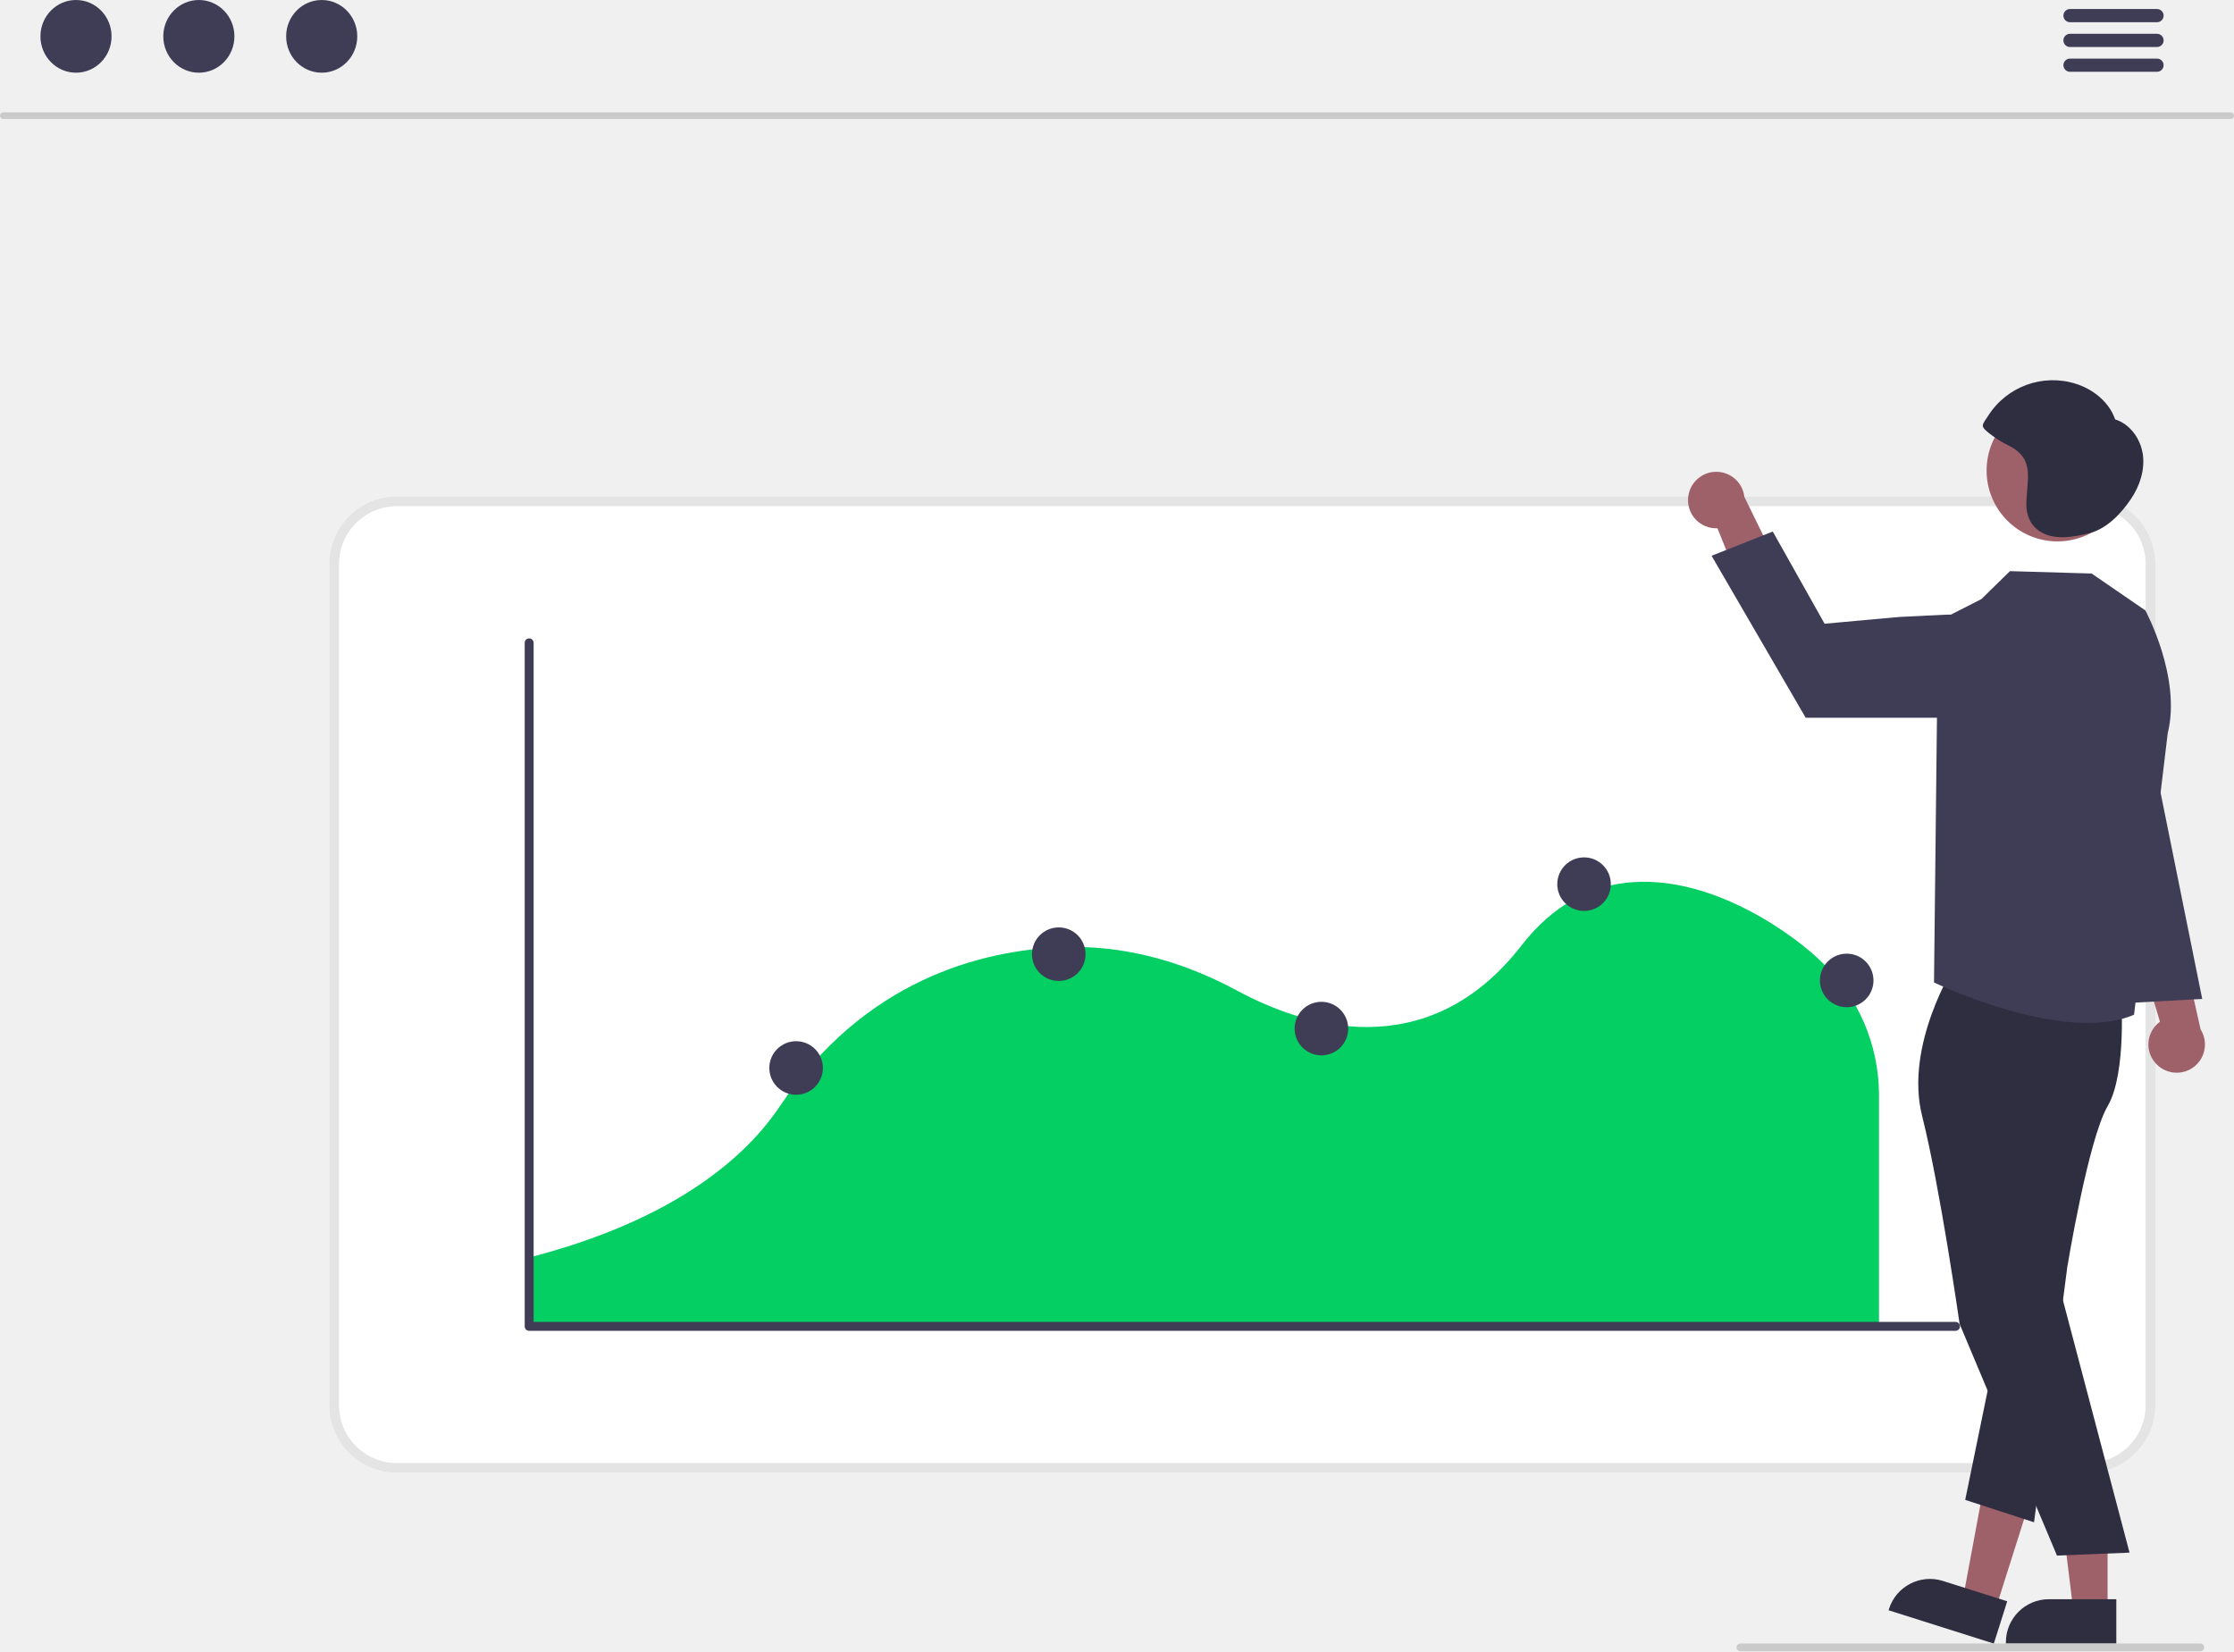
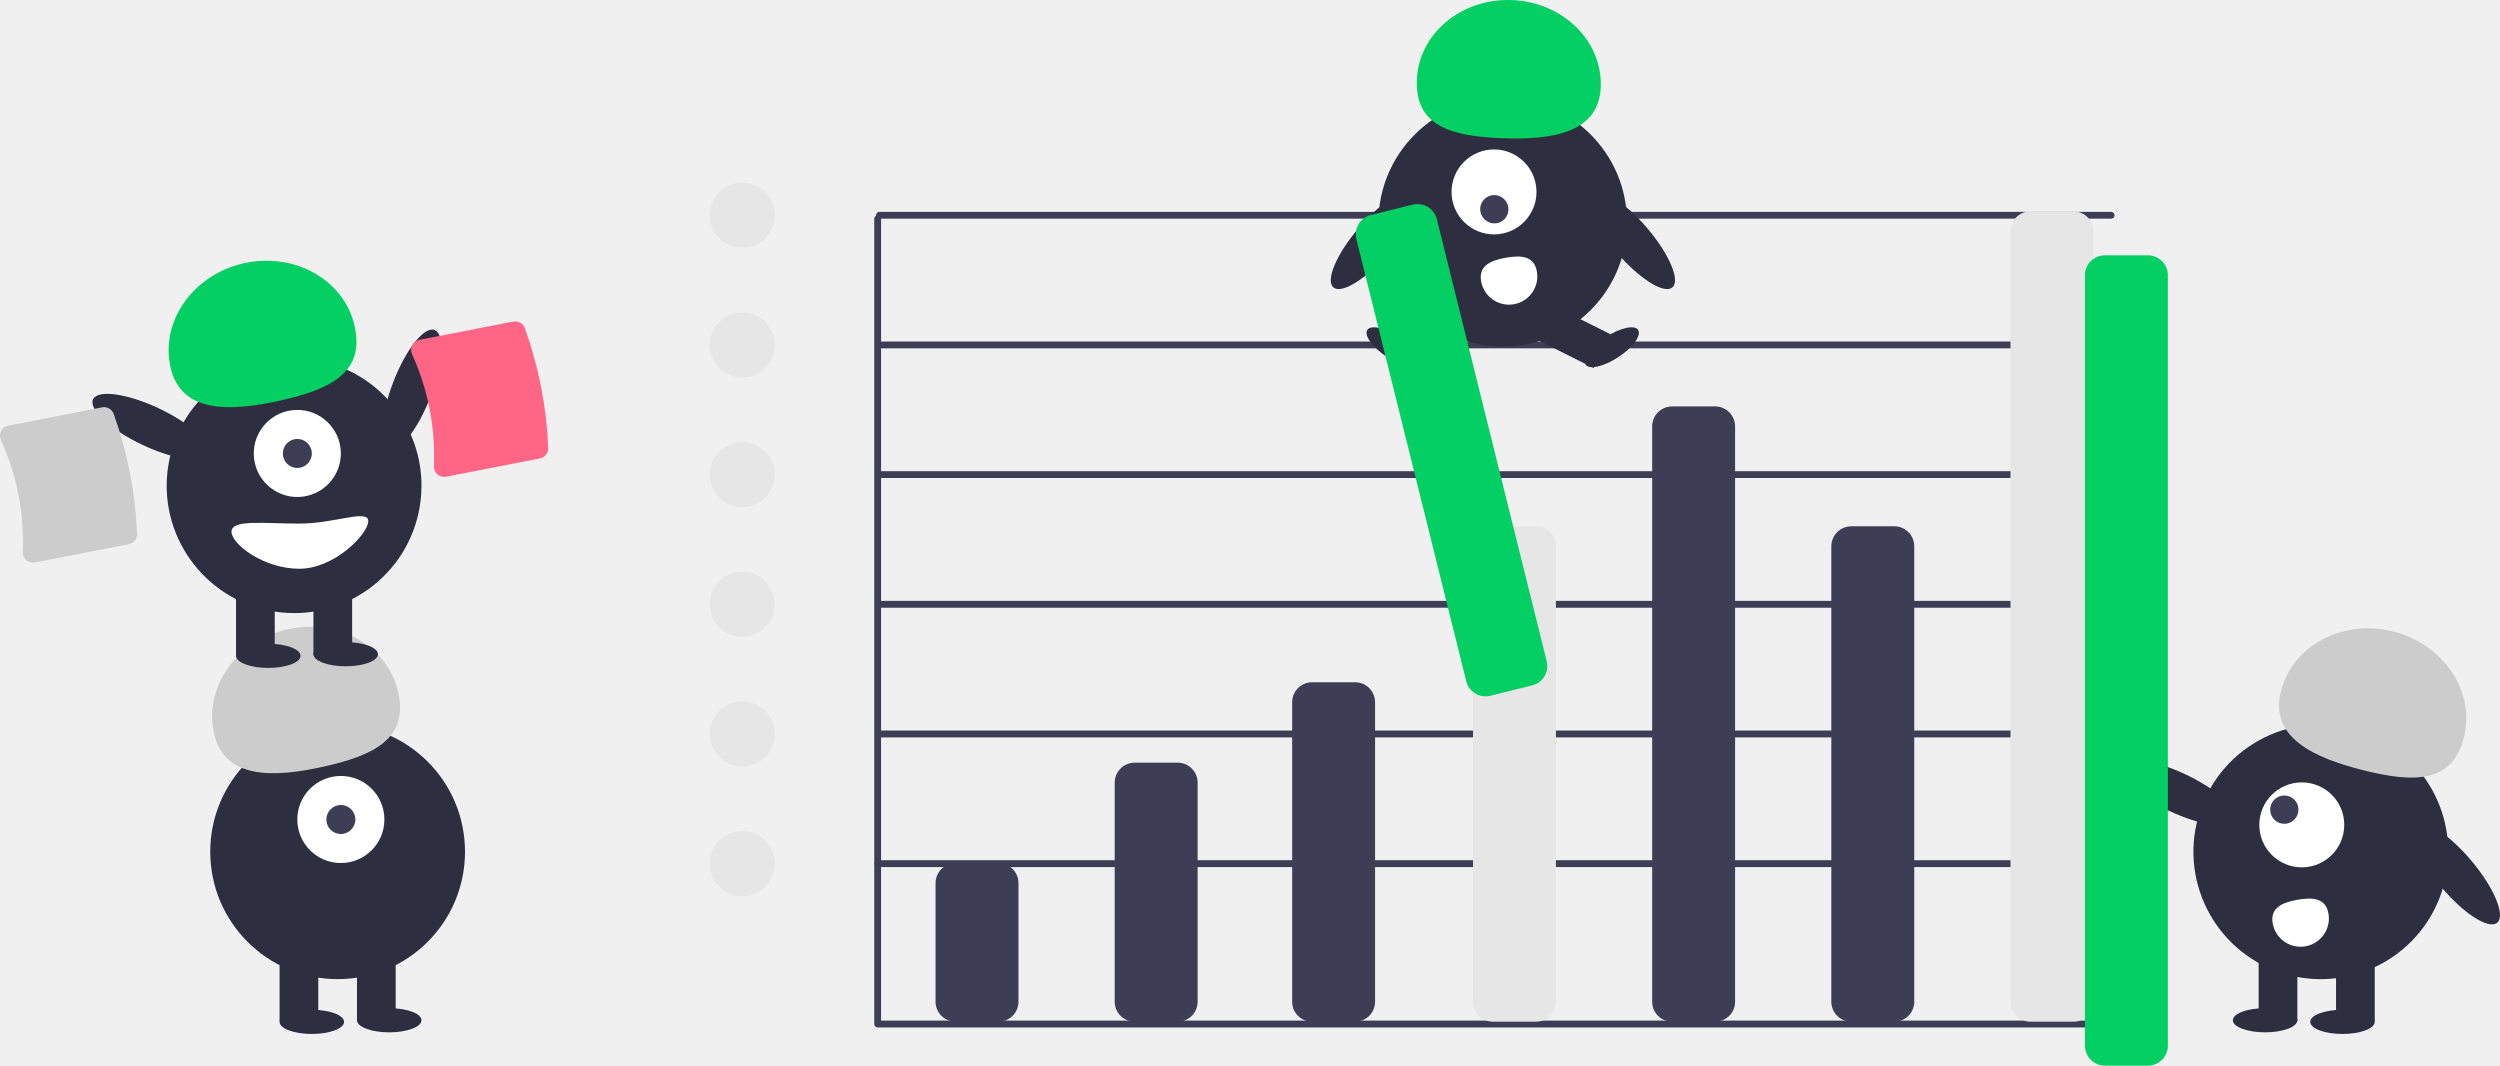
- <svg xmlns="http://www.w3.org/2000/svg" data-name="Layer 1" width="686.31" height="507.375" viewBox="0 0 686.31 507.375">
-   <path d="M839.552,703.688h-29.02c-.43-.78-.83-1.58-1.2-2.39-3.34-7.15-4.75-15.13-6.1-22.95l-2.19-12.7q10.5,7.635,20.99,15.26c2.28,1.66,4.61,3.39,6.8,5.26,4.61,3.91,8.59,8.43,10.15,14.17.08.32.16.64.22.96A19.466,19.466,0,0,1,839.552,703.688Z" transform="translate(-256.8451 -196.3123)" fill="#f0f0f0" />
-   <path d="M843.622,701.298a.775.775,0,0,1-.01.15,10.487,10.487,0,0,1-.54,2.24H830.041a16.312,16.312,0,0,1-1.04-2.39,17.499,17.499,0,0,1-.85-3.39,35.218,35.218,0,0,1,.68-11.74c.25-1.25.52-2.51.79-3.75l1.54-7.08,7.71,12.39C841.452,691.878,844.132,696.448,843.622,701.298Z" transform="translate(-256.8451 -196.3123)" fill="#f0f0f0" />
-   <path d="M942.162,232.865H257.838a1.016,1.016,0,0,1,0-2.031H942.162a1.016,1.016,0,0,1,0,2.031Z" transform="translate(-256.8451 -196.3123)" fill="#cacaca" />
-   <ellipse cx="23.348" cy="11.169" rx="10.925" ry="11.169" fill="#3f3d56" />
-   <ellipse cx="61.09" cy="11.169" rx="10.925" ry="11.169" fill="#3f3d56" />
-   <ellipse cx="98.832" cy="11.169" rx="10.925" ry="11.169" fill="#3f3d56" />
-   <path d="M919.548,203.144H892.732a2.031,2.031,0,0,1,0-4.061H919.548a2.031,2.031,0,0,1,0,4.061Z" transform="translate(-256.8451 -196.3123)" fill="#3f3d56" />
-   <path d="M919.548,210.759H892.732a2.031,2.031,0,0,1,0-4.061H919.548a2.031,2.031,0,0,1,0,4.061Z" transform="translate(-256.8451 -196.3123)" fill="#3f3d56" />
-   <path d="M919.548,218.374H892.732a2.031,2.031,0,0,1,0-4.061H919.548a2.031,2.031,0,0,1,0,4.061Z" transform="translate(-256.8451 -196.3123)" fill="#3f3d56" />
-   <path d="M841.266,578.288H321.677a20.729,20.729,0,0,1-20.706-20.706V298.993a20.729,20.729,0,0,1,20.706-20.706H841.266a20.729,20.729,0,0,1,20.706,20.706V557.582A20.729,20.729,0,0,1,841.266,578.288Z" transform="translate(-256.8451 -196.3123)" fill="#f0f0f0" />
-   <path d="M898.3,648.842H378.712a20.729,20.729,0,0,1-20.706-20.706V369.547a20.729,20.729,0,0,1,20.706-20.706H898.3a20.729,20.729,0,0,1,20.706,20.706V628.136A20.729,20.729,0,0,1,898.3,648.842Z" transform="translate(-256.8451 -196.3123)" fill="#fff" />
-   <path d="M898.3,648.842H378.712a20.729,20.729,0,0,1-20.706-20.706V369.547a20.729,20.729,0,0,1,20.706-20.706H898.3a20.729,20.729,0,0,1,20.706,20.706V628.136A20.729,20.729,0,0,1,898.3,648.842Zm-519.588-297a17.726,17.726,0,0,0-17.706,17.706V628.136a17.726,17.726,0,0,0,17.706,17.706H898.3a17.726,17.726,0,0,0,17.706-17.706V369.547a17.726,17.726,0,0,0-17.706-17.706Z" transform="translate(-256.8451 -196.3123)" fill="#e4e4e4" />
-   <path d="M418.612,603.569H834.093V532.357a56.386,56.386,0,0,0-17.295-40.164l-.113-.11c-7.421-7.446-32.221-26.343-57.88-24.74-13.554.844-25.159,7.376-34.491,19.416-29.047,37.49-67.202,24.835-87.361,13.955-17.766-9.59-35.909-14.092-53.93-13.375-25.238.987-60.761,10.284-86.668,48.975-9.895,14.765-31.413,34.808-77.743,46.587Z" transform="translate(-256.8451 -196.3123)" fill="#04cf63" style="isolation:isolate" />
-   <path d="M857.6,605.225H419.412a1.371,1.371,0,0,1-1.371-1.371V393.83a1.371,1.371,0,0,1,2.743,0V602.482H857.6a1.371,1.371,0,1,1,0,2.743Z" transform="translate(-256.8451 -196.3123)" fill="#3f3d56" />
-   <circle cx="325.261" cy="293.183" r="8.228" fill="#3f3d56" />
-   <circle cx="486.639" cy="271.666" r="8.228" fill="#3f3d56" />
-   <circle cx="405.95" cy="316.045" r="8.228" fill="#3f3d56" />
-   <circle cx="244.573" cy="328.148" r="8.228" fill="#3f3d56" />
-   <circle cx="567.327" cy="301.252" r="8.228" fill="#3f3d56" />
-   <path d="M919.492,523.445a8.629,8.629,0,0,1,.921-13.199L911.542,480.894l15.271,4.549,6.083,27.176a8.675,8.675,0,0,1-13.404,10.826Z" transform="translate(-256.8451 -196.3123)" fill="#9e616a" />
-   <path d="M775.498,348.9a8.629,8.629,0,0,0,8.97,9.726l11.426,28.455,9.076-13.097-12.242-25.014a8.675,8.675,0,0,0-17.23-.071Z" transform="translate(-256.8451 -196.3123)" fill="#9e616a" />
-   <polygon points="647.472 494.812 636.952 494.812 631.948 454.235 647.474 454.236 647.472 494.812" fill="#9e616a" />
-   <path d="M907,701.322l-33.921-.001v-.429A13.204,13.204,0,0,1,886.282,687.689h.001l20.718.001Z" transform="translate(-256.8451 -196.3123)" fill="#2f2e41" />
-   <polygon points="613.047 494.478 603.018 491.303 610.493 451.107 625.295 455.794 613.047 494.478" fill="#9e616a" />
-   <path d="M869.373,701.322l-32.339-10.238.129-.409a13.204,13.204,0,0,1,16.572-8.602l.001 0,19.751,6.253Z" transform="translate(-256.8451 -196.3123)" fill="#2f2e41" />
-   <path d="M857.433,492.808s-15.609,24.509-10.093,46.383,11.522,63.92,11.522,63.92l29.906,71.172,22.293-.909L888.922,589.46l.875-56.106s15.387-26.814,12.391-35.162S857.433,492.808,857.433,492.808Z" transform="translate(-256.8451 -196.3123)" fill="#2f2e41" />
-   <path d="M908.426,501.571s1.92,24.313-4.086,34.61-12.406,49.488-12.406,49.488l-10.209,78.382-21.147-6.882,18.032-87.818,14.173-69.079Z" transform="translate(-256.8451 -196.3123)" fill="#2f2e41" />
-   <path d="M915.924,383.872l-16.499-11.341-25.108-.729-8.744,8.572-13.343,6.814-1.236,111.004s39.957,19.152,61.453,9.907l10.341-86.472C927.079,404.466,915.924,383.872,915.924,383.872Z" transform="translate(-256.8451 -196.3123)" fill="#3f3d56" />
-   <path d="M855.582,416.852H811.573l-28.914-49.77,18.801-7.447,15.922,28.323,23.046-2.086,14.389-.696a15.847,15.847,0,0,1,16.494,17.759h0A15.866,15.866,0,0,1,855.582,416.852Z" transform="translate(-256.8451 -196.3123)" fill="#3f3d56" />
-   <circle cx="632.073" cy="144.579" r="21.769" fill="#9e616a" />
-   <path d="M915.149,335.939c-.668-4.779-3.905-9.317-8.509-10.765-1.829-5.31-6.672-9.22-12.024-10.924a23.487,23.487,0,0,0-27.001,9.848c-.41.644-1.669,2.226-1.634,2.994.045.976,1.538,1.984,2.288,2.599a33.539,33.539,0,0,0,5.981,3.692c7.828,4.058,5.222,10.436,5.116,17.664-.052,3.512,1.121,6.511,4.116,8.517,4.322,2.895,10.508,1.743,15.211.581,5.336-1.319,9.773-6.007,12.816-10.527C914.205,345.615,915.818,340.718,915.149,335.939Z" transform="translate(-256.8451 -196.3123)" fill="#2f2e41" />
-   <polygon points="658.087 215.476 676.547 306.933 649.333 308.422 658.087 215.476" fill="#3f3d56" />
-   <path d="M933.992,702.488a1.195,1.195,0,0,1-1.19,1.2H791.502a1.195,1.195,0,0,1,0-2.39H932.802A1.193,1.193,0,0,1,933.992,702.488Z" transform="translate(-256.8451 -196.3123)" fill="#cacaca" />
+ <svg xmlns="http://www.w3.org/2000/svg" data-name="Layer 1" width="845.197" height="360.271" viewBox="0 0 845.197 360.271">
+   <path d="M890.595,617.218H474.118a1.154,1.154,0,0,1-1.154-1.154V343.797a1.154,1.154,0,0,1,2.307,0V614.911H890.595a1.154,1.154,0,0,1,0,2.307Z" transform="translate(-177.4015 -269.8646)" fill="#3f3d56" />
+   <path d="M890.595,562.995H474.118a1.154,1.154,0,0,1,0-2.307H890.595a1.154,1.154,0,0,1,0,2.307Z" transform="translate(-177.4015 -269.8646)" fill="#3f3d56" />
+   <path d="M891.172,519.156H474.695a1.154,1.154,0,0,1,0-2.307H891.172a1.154,1.154,0,0,1,0,2.307Z" transform="translate(-177.4015 -269.8646)" fill="#3f3d56" />
+   <path d="M891.172,475.316H474.695a1.154,1.154,0,0,1,0-2.307H891.172a1.154,1.154,0,0,1,0,2.307Z" transform="translate(-177.4015 -269.8646)" fill="#3f3d56" />
+   <path d="M891.172,431.476H474.695a1.154,1.154,0,0,1,0-2.307H891.172a1.154,1.154,0,0,1,0,2.307Z" transform="translate(-177.4015 -269.8646)" fill="#3f3d56" />
+   <path d="M891.172,387.637H474.695a1.154,1.154,0,0,1,0-2.307H891.172a1.154,1.154,0,0,1,0,2.307Z" transform="translate(-177.4015 -269.8646)" fill="#3f3d56" />
+   <path d="M891.172,343.797H474.695a1.154,1.154,0,0,1,0-2.307H891.172a1.154,1.154,0,0,1,0,2.307Z" transform="translate(-177.4015 -269.8646)" fill="#3f3d56" />
+   <path d="M514.983,615.27H500.439a6.752,6.752,0,0,1-6.745-6.745V568.414a6.752,6.752,0,0,1,6.745-6.745h14.544a6.752,6.752,0,0,1,6.745,6.745V608.525A6.752,6.752,0,0,1,514.983,615.27Z" transform="translate(-177.4015 -269.8646)" fill="#3f3d56" />
+   <path d="M575.551,615.27H561.007a6.752,6.752,0,0,1-6.745-6.745V534.452a6.752,6.752,0,0,1,6.745-6.745h14.544a6.752,6.752,0,0,1,6.745,6.745V608.525A6.752,6.752,0,0,1,575.551,615.27Z" transform="translate(-177.4015 -269.8646)" fill="#3f3d56" />
+   <path d="M696.686,615.27H682.143a6.753,6.753,0,0,1-6.745-6.745V454.537a6.753,6.753,0,0,1,6.745-6.745h14.543a6.753,6.753,0,0,1,6.745,6.745V608.525A6.753,6.753,0,0,1,696.686,615.27Z" transform="translate(-177.4015 -269.8646)" fill="#e6e6e6" />
+   <path d="M635.542,615.27H620.998a6.753,6.753,0,0,1-6.745-6.745V507.269a6.753,6.753,0,0,1,6.745-6.745h14.543a6.753,6.753,0,0,1,6.745,6.745V608.525A6.753,6.753,0,0,1,635.542,615.27Z" transform="translate(-177.4015 -269.8646)" fill="#3f3d56" />
+   <path d="M757.254,615.27H742.711a6.753,6.753,0,0,1-6.745-6.745V414.009a6.753,6.753,0,0,1,6.745-6.745h14.544a6.753,6.753,0,0,1,6.745,6.745V608.525A6.753,6.753,0,0,1,757.254,615.27Z" transform="translate(-177.4015 -269.8646)" fill="#3f3d56" />
+   <path d="M817.823,615.27H803.279a6.753,6.753,0,0,1-6.745-6.745V454.537a6.753,6.753,0,0,1,6.745-6.745h14.544a6.753,6.753,0,0,1,6.745,6.745V608.525A6.753,6.753,0,0,1,817.823,615.27Z" transform="translate(-177.4015 -269.8646)" fill="#3f3d56" />
+   <path d="M878.39,615.27H863.847A6.753,6.753,0,0,1,857.102,608.525V348.062a6.753,6.753,0,0,1,6.745-6.745h14.543a6.753,6.753,0,0,1,6.745,6.745V608.525A6.753,6.753,0,0,1,878.39,615.27Z" transform="translate(-177.4015 -269.8646)" fill="#e6e6e6" />
+   <circle cx="508.038" cy="75.159" r="42.012" fill="#2f2e41" />
+   <rect x="650.664" y="377.07" width="22.868" height="12.763" transform="translate(-279.016 67.19549) rotate(-26.60099)" fill="#2f2e41" />
+   <ellipse cx="648.548" cy="387.264" rx="3.989" ry="10.636" transform="translate(-209.1668 445.6714) rotate(-56.60122)" fill="#2f2e41" />
+   <rect x="702.4" y="372.018" width="12.763" height="22.868" transform="translate(-128.8564 575.6413) rotate(-63.39901)" fill="#2f2e41" />
+   <ellipse cx="722.331" cy="387.264" rx="10.636" ry="3.989" transform="translate(-271.2902 191.7049) rotate(-33.39878)" fill="#2f2e41" />
+   <circle cx="505.097" cy="64.882" r="14.359" fill="#fff" />
+   <ellipse cx="682.597" cy="340.6" rx="4.766" ry="4.8" transform="translate(-218.3142 312.5636) rotate(-45)" fill="#3f3d56" />
+   <path d="M718.581,299.318c.632-15.554-12.773-28.728-29.941-29.425s-31.597,11.346-32.229,26.9,11.302,19.087,28.47,19.785S717.949,314.872,718.581,299.318Z" transform="translate(-177.4015 -269.8646)" fill="#04cf63" />
+   <ellipse cx="729.115" cy="351.084" rx="6.594" ry="21.006" transform="translate(-230.1947 289.7572) rotate(-40.64516)" fill="#2f2e41" />
+   <ellipse cx="641.881" cy="351.084" rx="21.006" ry="6.594" transform="translate(-220.0119 339.5652) rotate(-49.35484)" fill="#2f2e41" />
+   <path d="M696.978,361.58a9.572,9.572,0,0,1-18.835,3.429l-.003-.018c-.942-5.202,3.08-7.043,8.283-7.985S696.036,356.378,696.978,361.58Z" transform="translate(-177.4015 -269.8646)" fill="#fff" />
+   <ellipse cx="1007.831" cy="565.299" rx="6.76" ry="21.534" transform="translate(-305.2117 508.9902) rotate(-39.93837)" fill="#2f2e41" />
+   <circle cx="962.024" cy="557.821" r="43.067" transform="translate(-48.79241 1024.214) rotate(-71.56504)" fill="#2f2e41" />
+   <rect x="789.767" y="321.756" width="13.084" height="23.442" fill="#2f2e41" />
+   <rect x="763.6" y="321.756" width="13.084" height="23.442" fill="#2f2e41" />
+   <ellipse cx="791.948" cy="345.471" rx="10.903" ry="4.089" fill="#2f2e41" />
+   <ellipse cx="765.78" cy="344.926" rx="10.903" ry="4.089" fill="#2f2e41" />
+   <path d="M948.501,503.685c3.846-15.487,20.821-24.601,37.915-20.356s27.834,20.24,23.989,35.727-16.604,15.537-33.698,11.292S944.655,519.172,948.501,503.685Z" transform="translate(-177.4015 -269.8646)" fill="#ccc" />
+   <ellipse cx="913.516" cy="537.838" rx="6.76" ry="21.534" transform="translate(-141.3057 862.8808) rotate(-64.62574)" fill="#2f2e41" />
+   <circle cx="778.184" cy="278.869" r="14.359" fill="#fff" />
+   <circle cx="772.282" cy="273.723" r="4.786" fill="#3f3d56" />
+   <path d="M964.593,578.649a9.572,9.572,0,0,1-18.835,3.429l-.003-.018c-.942-5.202,3.08-7.043,8.283-7.985S963.651,573.447,964.593,578.649Z" transform="translate(-177.4015 -269.8646)" fill="#fff" />
+   <path d="M903.565,630.135H889.022a6.753,6.753,0,0,1-6.745-6.745V362.928a6.753,6.753,0,0,1,6.745-6.745h14.543a6.753,6.753,0,0,1,6.745,6.745V623.391A6.753,6.753,0,0,1,903.565,630.135Z" transform="translate(-177.4015 -269.8646)" fill="#04cf63" />
+   <circle cx="114.144" cy="287.957" r="43.067" fill="#2f2e41" />
+   <rect x="94.519" y="321.756" width="13.084" height="23.442" fill="#2f2e41" />
+   <rect x="120.686" y="321.756" width="13.084" height="23.442" fill="#2f2e41" />
+   <ellipse cx="105.422" cy="345.471" rx="10.903" ry="4.089" fill="#2f2e41" />
+   <ellipse cx="131.589" cy="344.926" rx="10.903" ry="4.089" fill="#2f2e41" />
+   <circle cx="115.235" cy="277.054" r="14.719" fill="#fff" />
+   <circle cx="115.235" cy="277.054" r="4.906" fill="#3f3d56" />
+   <path d="M249.769,517.77c-3.477-15.574,7.639-31.31,24.829-35.149s33.944,5.675,37.422,21.249-7.915,21.318-25.105,25.156S253.246,533.344,249.769,517.77Z" transform="translate(-177.4015 -269.8646)" fill="#ccc" />
+   <ellipse cx="316.634" cy="401.549" rx="21.534" ry="6.76" transform="translate(-348.8993 284.0852) rotate(-69.08217)" fill="#2f2e41" />
+   <circle cx="276.826" cy="434.071" r="43.067" transform="translate(-373.3838 367.9278) rotate(-80.78252)" fill="#2f2e41" />
+   <rect x="79.799" y="198.006" width="13.084" height="23.442" fill="#2f2e41" />
+   <rect x="105.967" y="198.006" width="13.084" height="23.442" fill="#2f2e41" />
+   <ellipse cx="90.702" cy="221.72" rx="10.903" ry="4.089" fill="#2f2e41" />
+   <ellipse cx="116.87" cy="221.175" rx="10.903" ry="4.089" fill="#2f2e41" />
+   <circle cx="277.917" cy="423.168" r="14.719" transform="translate(-189.7116 -261.5185) rotate(-1.68323)" fill="#fff" />
+   <circle cx="100.515" cy="153.303" r="4.906" fill="#3f3d56" />
+   <path d="M235.05,394.019c-3.477-15.574,7.639-31.31,24.829-35.149s33.944,5.675,37.422,21.249-7.915,21.318-25.105,25.156S238.527,409.593,235.05,394.019Z" transform="translate(-177.4015 -269.8646)" fill="#04cf63" />
+   <ellipse cx="228.318" cy="414.087" rx="6.76" ry="21.534" transform="translate(-421.0639 173.0663) rotate(-64.62574)" fill="#2f2e41" />
+   <path d="M255.672,449.608c0,4.215,10.853,12.539,22.897,12.539s23.335-11.867,23.335-16.082-11.292.818-23.335.818S255.672,445.393,255.672,449.608Z" transform="translate(-177.4015 -269.8646)" fill="#fff" />
+   <path d="M695.389,501.577l-14.114,3.507a6.753,6.753,0,0,1-8.172-4.919l-37.137-149.443a6.753,6.753,0,0,1,4.919-8.172l14.114-3.507a6.753,6.753,0,0,1,8.172,4.919l37.137,149.443A6.753,6.753,0,0,1,695.389,501.577Z" transform="translate(-177.4015 -269.8646)" fill="#04cf63" />
+   <path d="M359.938,424.84l-31.701,6.188a3.44,3.44,0,0,1-2.92-.772,3.498,3.498,0,0,1-1.217-2.82,82.894,82.894,0,0,0-7.376-37.786,3.499,3.499,0,0,1,.067-3.071,3.44,3.44,0,0,1,2.415-1.814l31.701-6.188a3.485,3.485,0,0,1,3.928,2.209,135.693,135.693,0,0,1,7.911,40.529A3.485,3.485,0,0,1,359.938,424.84Z" transform="translate(-177.4015 -269.8646)" fill="#ff6584" />
+   <path d="M220.938,453.84l-31.701,6.188a3.44,3.44,0,0,1-2.92-.772,3.498,3.498,0,0,1-1.217-2.82,82.894,82.894,0,0,0-7.376-37.786,3.499,3.499,0,0,1,.067-3.071,3.44,3.44,0,0,1,2.415-1.814l31.701-6.188a3.485,3.485,0,0,1,3.928,2.209,135.693,135.693,0,0,1,7.911,40.529A3.485,3.485,0,0,1,220.938,453.84Z" transform="translate(-177.4015 -269.8646)" fill="#ccc" />
+   <circle cx="250.924" cy="72.779" r="11" fill="#e6e6e6" />
+   <circle cx="250.924" cy="116.619" r="11" fill="#e6e6e6" />
+   <circle cx="250.924" cy="160.458" r="11" fill="#e6e6e6" />
+   <circle cx="250.924" cy="204.298" r="11" fill="#e6e6e6" />
+   <circle cx="250.924" cy="248.138" r="11" fill="#e6e6e6" />
+   <circle cx="250.924" cy="291.977" r="11" fill="#e6e6e6" />
</svg>
